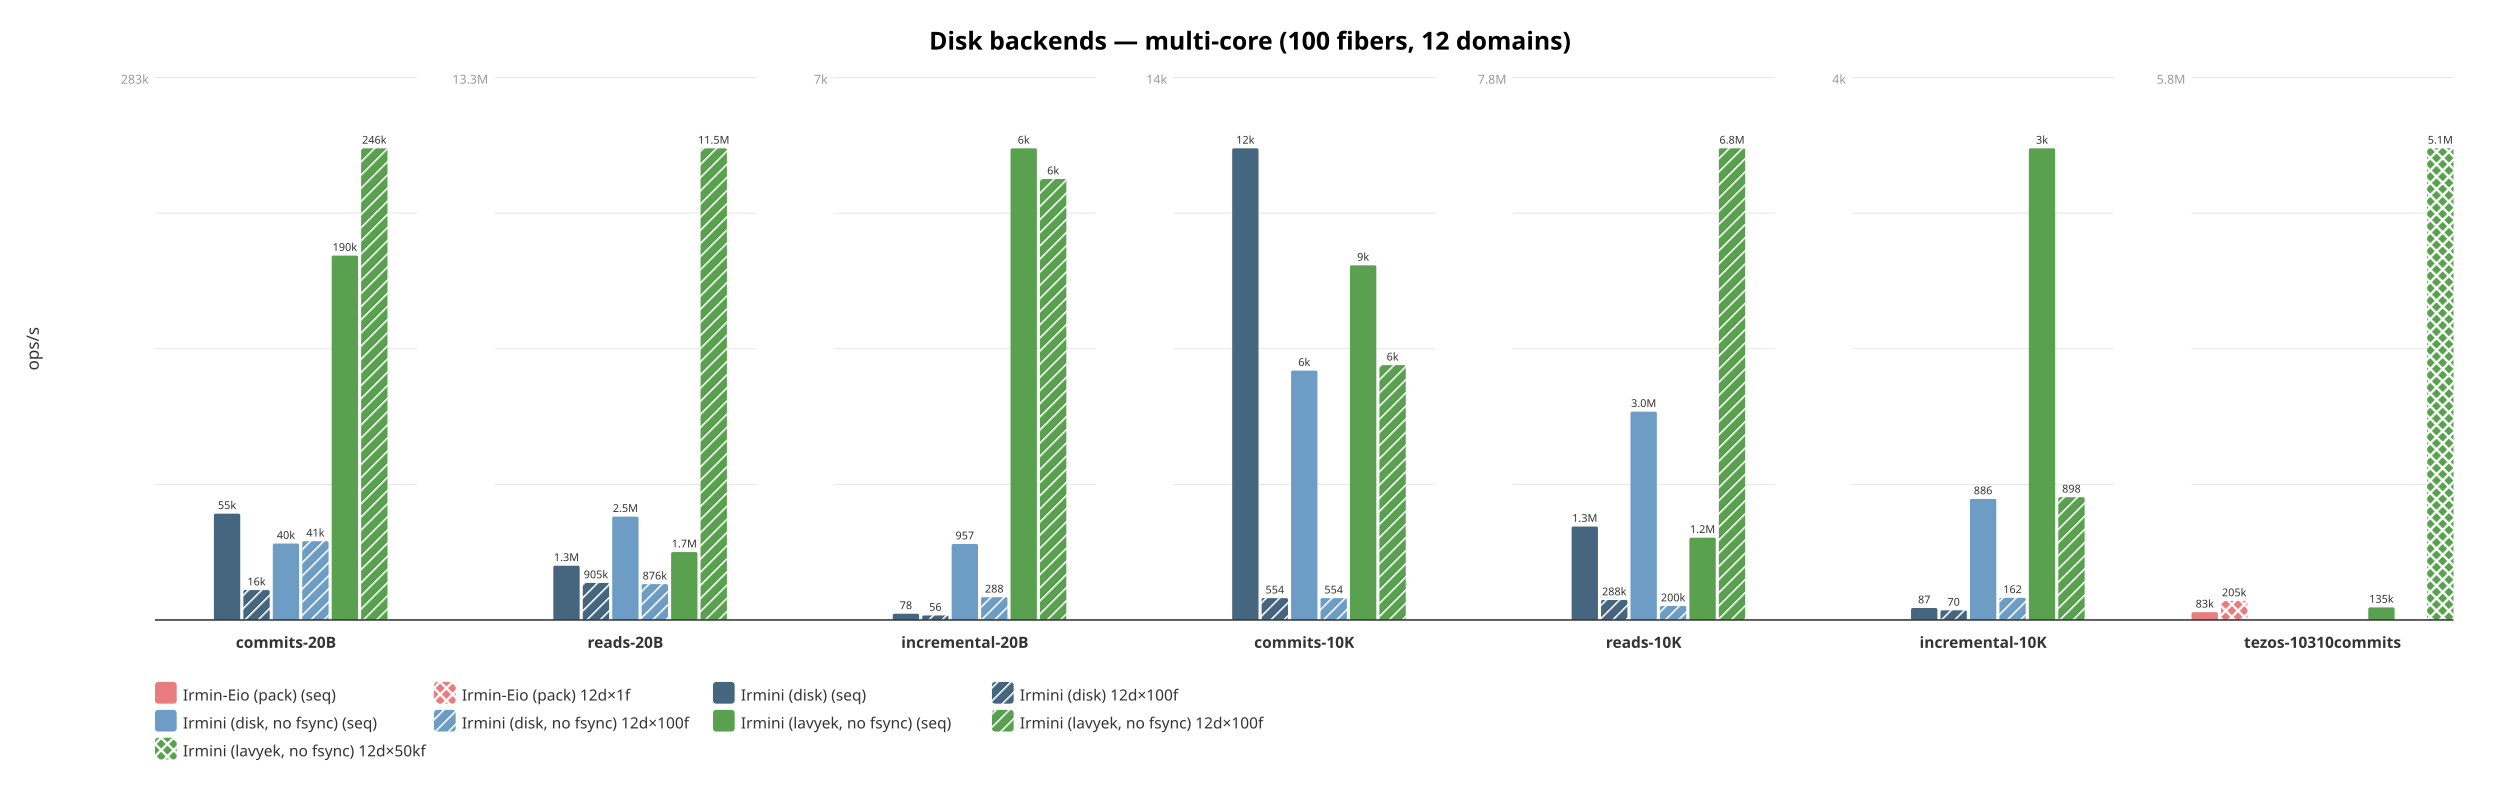
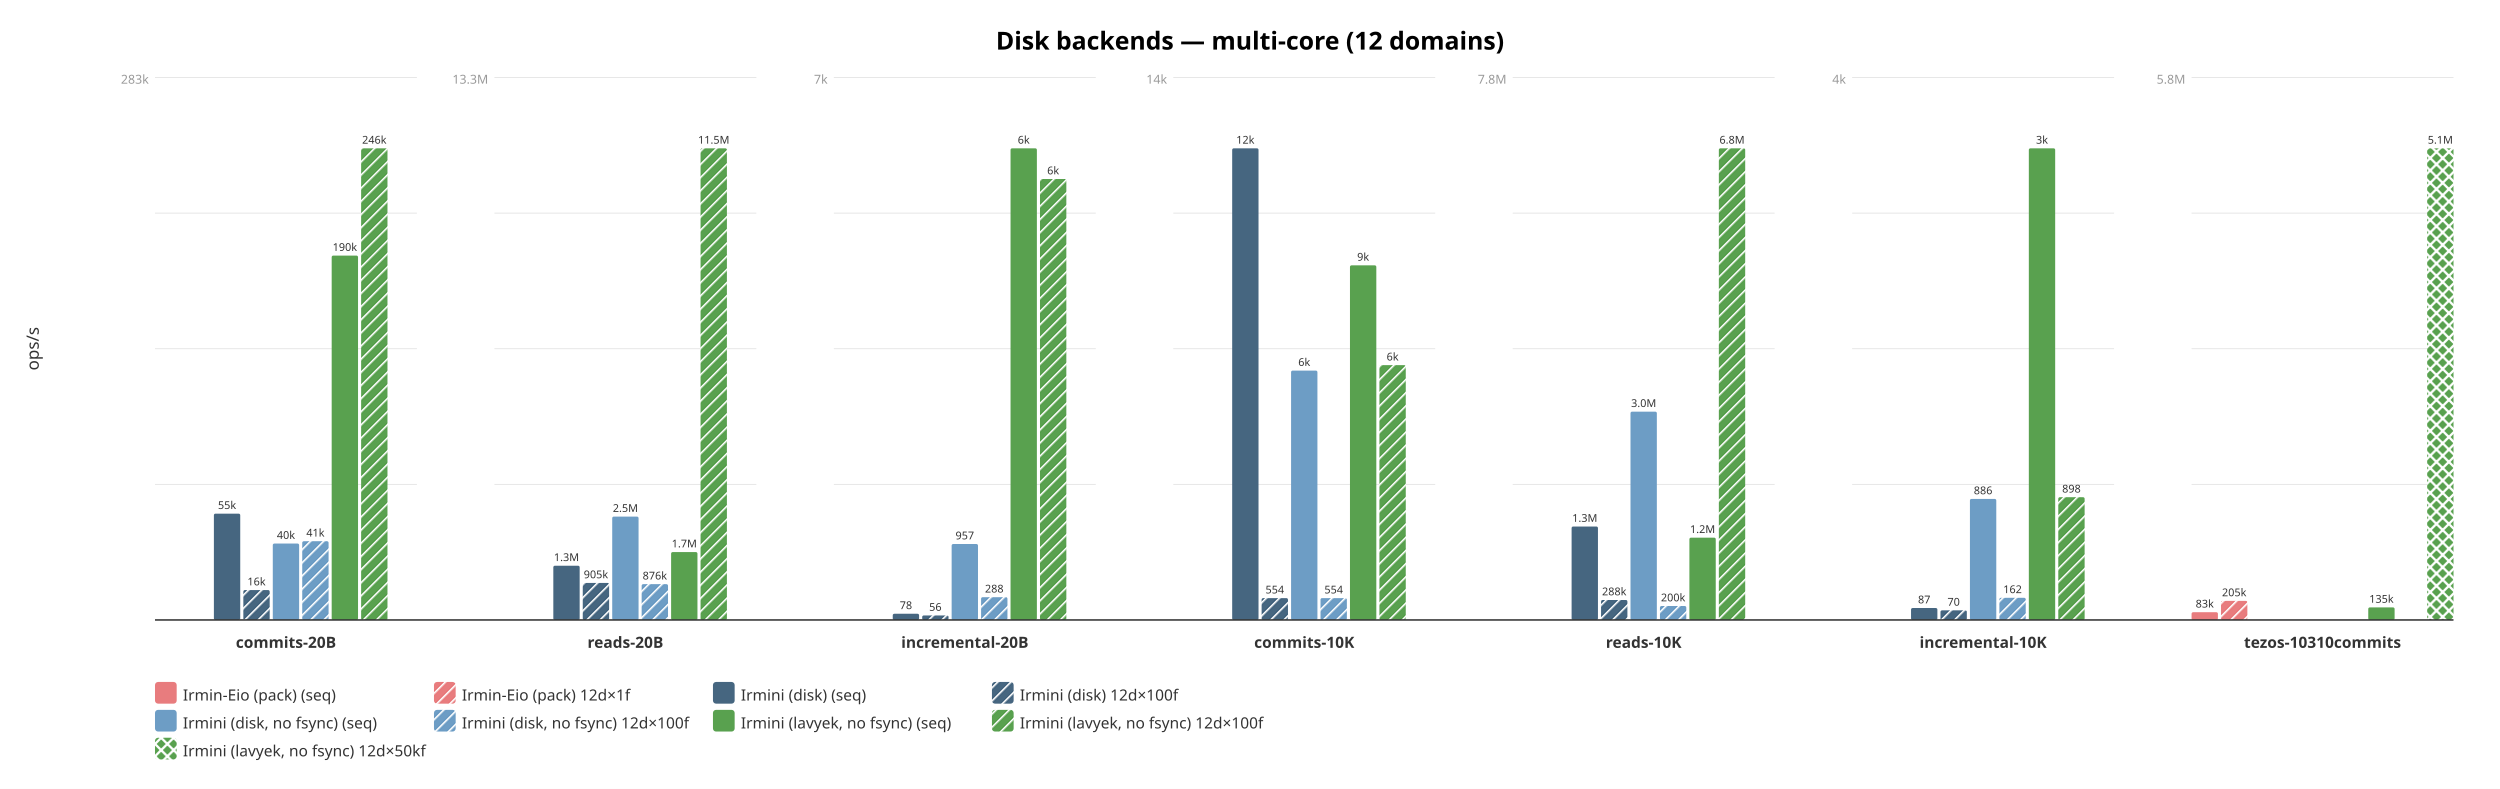
<svg xmlns="http://www.w3.org/2000/svg" width="1613" height="509" font-family="system-ui, sans-serif" font-size="11">
  <rect width="1613" height="509" fill="white" />
  <defs>
-     <pattern id="hatch-3806" width="8" height="8" patternUnits="userSpaceOnUse">
-       <rect width="8" height="8" fill="#e87c7e" />
-       <line x1="0" y1="0" x2="8" y2="8" stroke="white" stroke-width="1.5" />
-       <line x1="8" y1="0" x2="0" y2="8" stroke="white" stroke-width="1.5" />
+     <pattern id="hatch-9308" width="6" height="6" patternUnits="userSpaceOnUse" patternTransform="rotate(45)">
+       <rect width="6" height="6" fill="#e87c7e" />
+       <line x1="0" y1="0" x2="0" y2="6" stroke="white" stroke-width="2" />
    </pattern>
-     <pattern id="hatch-5302" width="6" height="6" patternUnits="userSpaceOnUse" patternTransform="rotate(45)">
+     <pattern id="hatch-7239" width="6" height="6" patternUnits="userSpaceOnUse" patternTransform="rotate(45)">
      <rect width="6" height="6" fill="#466680" />
      <line x1="0" y1="0" x2="0" y2="6" stroke="white" stroke-width="2" />
    </pattern>
-     <pattern id="hatch-5597" width="6" height="6" patternUnits="userSpaceOnUse" patternTransform="rotate(45)">
+     <pattern id="hatch-7963" width="6" height="6" patternUnits="userSpaceOnUse" patternTransform="rotate(45)">
      <rect width="6" height="6" fill="#6d9dc5" />
      <line x1="0" y1="0" x2="0" y2="6" stroke="white" stroke-width="2" />
    </pattern>
-     <pattern id="hatch-3902" width="6" height="6" patternUnits="userSpaceOnUse" patternTransform="rotate(45)">
+     <pattern id="hatch-2221" width="6" height="6" patternUnits="userSpaceOnUse" patternTransform="rotate(45)">
      <rect width="6" height="6" fill="#59a14f" />
      <line x1="0" y1="0" x2="0" y2="6" stroke="white" stroke-width="2" />
    </pattern>
-     <pattern id="hatch-1500" width="8" height="8" patternUnits="userSpaceOnUse">
+     <pattern id="hatch-2363" width="8" height="8" patternUnits="userSpaceOnUse">
      <rect width="8" height="8" fill="#59a14f" />
      <line x1="0" y1="0" x2="8" y2="8" stroke="white" stroke-width="1.5" />
      <line x1="8" y1="0" x2="0" y2="8" stroke="white" stroke-width="1.5" />
    </pattern>
  </defs>
-   <text x="806.5" y="32" text-anchor="middle" font-size="16" font-weight="bold">Disk backends — multi-core (100 fibers, 12 domains)</text>
+   <text x="806.5" y="32" text-anchor="middle" font-size="16" font-weight="bold">Disk backends — multi-core (12 domains)</text>
  <g transform="translate(100,50)">
    <text x="-75" y="175.0" text-anchor="middle" font-size="11" fill="#333" transform="rotate(-90,-75,175.0)">ops/s</text>
    <line x1="0" y1="262.5" x2="169" y2="262.5" stroke="#e0e0e0" stroke-width="0.5" />
    <line x1="0" y1="175.0" x2="169" y2="175.0" stroke="#e0e0e0" stroke-width="0.5" />
    <line x1="0" y1="87.5" x2="169" y2="87.5" stroke="#e0e0e0" stroke-width="0.5" />
    <line x1="0" y1="0.0" x2="169" y2="0.0" stroke="#e0e0e0" stroke-width="0.5" />
    <text x="-4.0" y="4.0" text-anchor="end" font-size="8" fill="#999">283k</text>
    <rect x="38.0" y="281.4" width="17" height="68.6" fill="#466680" rx="1" />
    <text x="46.5" y="278.4" text-anchor="middle" font-size="7" fill="#333">55k</text>
-     <rect x="57.0" y="330.7" width="17" height="19.3" fill="url(#hatch-5302)" rx="1" />
+     <rect x="57.0" y="330.7" width="17" height="19.3" fill="url(#hatch-7239)" rx="1" />
    <text x="65.5" y="327.7" text-anchor="middle" font-size="7" fill="#333">16k</text>
    <rect x="76.0" y="300.7" width="17" height="49.3" fill="#6d9dc5" rx="1" />
    <text x="84.5" y="297.7" text-anchor="middle" font-size="7" fill="#333">40k</text>
-     <rect x="95.0" y="299.2" width="17" height="50.8" fill="url(#hatch-5597)" rx="1" />
+     <rect x="95.0" y="299.2" width="17" height="50.8" fill="url(#hatch-7963)" rx="1" />
    <text x="103.5" y="296.2" text-anchor="middle" font-size="7" fill="#333">41k</text>
    <rect x="114.0" y="114.9" width="17" height="235.1" fill="#59a14f" rx="1" />
    <text x="122.5" y="111.9" text-anchor="middle" font-size="7" fill="#333">190k</text>
-     <rect x="133.0" y="45.7" width="17" height="304.3" fill="url(#hatch-3902)" rx="1" />
+     <rect x="133.0" y="45.7" width="17" height="304.3" fill="url(#hatch-2221)" rx="1" />
    <text x="141.5" y="42.7" text-anchor="middle" font-size="7" fill="#333">246k</text>
    <text x="84.5" y="368" text-anchor="middle" font-size="10" font-weight="bold" fill="#333">commits-20B</text>
    <line x1="219" y1="262.5" x2="388" y2="262.5" stroke="#e0e0e0" stroke-width="0.5" />
    <line x1="219" y1="175.0" x2="388" y2="175.0" stroke="#e0e0e0" stroke-width="0.5" />
    <line x1="219" y1="87.5" x2="388" y2="87.5" stroke="#e0e0e0" stroke-width="0.5" />
    <line x1="219" y1="0.0" x2="388" y2="0.0" stroke="#e0e0e0" stroke-width="0.5" />
    <text x="215.0" y="4.0" text-anchor="end" font-size="8" fill="#999">13.3M</text>
    <rect x="257.0" y="315.0" width="17" height="35.0" fill="#466680" rx="1" />
    <text x="265.5" y="312.0" text-anchor="middle" font-size="7" fill="#333">1.3M</text>
-     <rect x="276.0" y="326.1" width="17" height="23.9" fill="url(#hatch-5302)" rx="1" />
+     <rect x="276.0" y="326.1" width="17" height="23.9" fill="url(#hatch-7239)" rx="1" />
    <text x="284.5" y="323.1" text-anchor="middle" font-size="7" fill="#333">905k</text>
    <rect x="295.0" y="283.3" width="17" height="66.7" fill="#6d9dc5" rx="1" />
    <text x="303.5" y="280.3" text-anchor="middle" font-size="7" fill="#333">2.5M</text>
-     <rect x="314.0" y="326.9" width="17" height="23.1" fill="url(#hatch-5597)" rx="1" />
+     <rect x="314.0" y="326.9" width="17" height="23.1" fill="url(#hatch-7963)" rx="1" />
    <text x="322.5" y="323.9" text-anchor="middle" font-size="7" fill="#333">876k</text>
    <rect x="333.0" y="306.2" width="17" height="43.8" fill="#59a14f" rx="1" />
    <text x="341.5" y="303.2" text-anchor="middle" font-size="7" fill="#333">1.7M</text>
-     <rect x="352.0" y="45.7" width="17" height="304.3" fill="url(#hatch-3902)" rx="1" />
+     <rect x="352.0" y="45.7" width="17" height="304.3" fill="url(#hatch-2221)" rx="1" />
    <text x="360.5" y="42.7" text-anchor="middle" font-size="7" fill="#333">11.5M</text>
    <text x="303.5" y="368" text-anchor="middle" font-size="10" font-weight="bold" fill="#333">reads-20B</text>
    <line x1="438" y1="262.5" x2="607" y2="262.5" stroke="#e0e0e0" stroke-width="0.5" />
    <line x1="438" y1="175.0" x2="607" y2="175.0" stroke="#e0e0e0" stroke-width="0.5" />
    <line x1="438" y1="87.5" x2="607" y2="87.5" stroke="#e0e0e0" stroke-width="0.5" />
    <line x1="438" y1="0.0" x2="607" y2="0.0" stroke="#e0e0e0" stroke-width="0.5" />
    <text x="434.0" y="4.0" text-anchor="end" font-size="8" fill="#999">7k</text>
    <rect x="476.0" y="346.0" width="17" height="4.0" fill="#466680" rx="1" />
    <text x="484.5" y="343.0" text-anchor="middle" font-size="7" fill="#333">78</text>
-     <rect x="495.0" y="347.1" width="17" height="2.9" fill="url(#hatch-5302)" rx="1" />
+     <rect x="495.0" y="347.1" width="17" height="2.9" fill="url(#hatch-7239)" rx="1" />
    <text x="503.5" y="344.1" text-anchor="middle" font-size="7" fill="#333">56</text>
    <rect x="514.0" y="301.0" width="17" height="49.0" fill="#6d9dc5" rx="1" />
    <text x="522.5" y="298.0" text-anchor="middle" font-size="7" fill="#333">957</text>
-     <rect x="533.0" y="335.3" width="17" height="14.7" fill="url(#hatch-5597)" rx="1" />
+     <rect x="533.0" y="335.3" width="17" height="14.7" fill="url(#hatch-7963)" rx="1" />
    <text x="541.5" y="332.3" text-anchor="middle" font-size="7" fill="#333">288</text>
    <rect x="552.0" y="45.7" width="17" height="304.3" fill="#59a14f" rx="1" />
    <text x="560.5" y="42.7" text-anchor="middle" font-size="7" fill="#333">6k</text>
-     <rect x="571.0" y="65.5" width="17" height="284.5" fill="url(#hatch-3902)" rx="1" />
+     <rect x="571.0" y="65.5" width="17" height="284.5" fill="url(#hatch-2221)" rx="1" />
    <text x="579.5" y="62.5" text-anchor="middle" font-size="7" fill="#333">6k</text>
    <text x="522.5" y="368" text-anchor="middle" font-size="10" font-weight="bold" fill="#333">incremental-20B</text>
    <line x1="657" y1="262.5" x2="826" y2="262.5" stroke="#e0e0e0" stroke-width="0.5" />
    <line x1="657" y1="175.0" x2="826" y2="175.0" stroke="#e0e0e0" stroke-width="0.5" />
    <line x1="657" y1="87.5" x2="826" y2="87.5" stroke="#e0e0e0" stroke-width="0.5" />
    <line x1="657" y1="0.0" x2="826" y2="0.0" stroke="#e0e0e0" stroke-width="0.5" />
    <text x="653.0" y="4.0" text-anchor="end" font-size="8" fill="#999">14k</text>
    <rect x="695.0" y="45.7" width="17" height="304.3" fill="#466680" rx="1" />
    <text x="703.5" y="42.7" text-anchor="middle" font-size="7" fill="#333">12k</text>
-     <rect x="714.0" y="335.9" width="17" height="14.1" fill="url(#hatch-5302)" rx="1" />
+     <rect x="714.0" y="335.9" width="17" height="14.1" fill="url(#hatch-7239)" rx="1" />
    <text x="722.5" y="332.9" text-anchor="middle" font-size="7" fill="#333">554</text>
    <rect x="733.0" y="189.1" width="17" height="160.9" fill="#6d9dc5" rx="1" />
    <text x="741.5" y="186.1" text-anchor="middle" font-size="7" fill="#333">6k</text>
-     <rect x="752.0" y="335.9" width="17" height="14.1" fill="url(#hatch-5597)" rx="1" />
+     <rect x="752.0" y="335.9" width="17" height="14.1" fill="url(#hatch-7963)" rx="1" />
    <text x="760.5" y="332.9" text-anchor="middle" font-size="7" fill="#333">554</text>
    <rect x="771.0" y="121.2" width="17" height="228.8" fill="#59a14f" rx="1" />
    <text x="779.5" y="118.2" text-anchor="middle" font-size="7" fill="#333">9k</text>
-     <rect x="790.0" y="185.6" width="17" height="164.4" fill="url(#hatch-3902)" rx="1" />
+     <rect x="790.0" y="185.6" width="17" height="164.4" fill="url(#hatch-2221)" rx="1" />
    <text x="798.5" y="182.6" text-anchor="middle" font-size="7" fill="#333">6k</text>
    <text x="741.5" y="368" text-anchor="middle" font-size="10" font-weight="bold" fill="#333">commits-10K</text>
    <line x1="876" y1="262.5" x2="1045" y2="262.5" stroke="#e0e0e0" stroke-width="0.5" />
    <line x1="876" y1="175.0" x2="1045" y2="175.0" stroke="#e0e0e0" stroke-width="0.5" />
    <line x1="876" y1="87.5" x2="1045" y2="87.5" stroke="#e0e0e0" stroke-width="0.5" />
    <line x1="876" y1="0.0" x2="1045" y2="0.0" stroke="#e0e0e0" stroke-width="0.5" />
    <text x="872.0" y="4.0" text-anchor="end" font-size="8" fill="#999">7.8M</text>
    <rect x="914.0" y="289.7" width="17" height="60.3" fill="#466680" rx="1" />
    <text x="922.5" y="286.7" text-anchor="middle" font-size="7" fill="#333">1.3M</text>
-     <rect x="933.0" y="337.1" width="17" height="12.9" fill="url(#hatch-5302)" rx="1" />
+     <rect x="933.0" y="337.1" width="17" height="12.9" fill="url(#hatch-7239)" rx="1" />
    <text x="941.5" y="334.1" text-anchor="middle" font-size="7" fill="#333">288k</text>
    <rect x="952.0" y="215.6" width="17" height="134.4" fill="#6d9dc5" rx="1" />
    <text x="960.5" y="212.6" text-anchor="middle" font-size="7" fill="#333">3.0M</text>
-     <rect x="971.0" y="341.0" width="17" height="9.0" fill="url(#hatch-5597)" rx="1" />
+     <rect x="971.0" y="341.0" width="17" height="9.0" fill="url(#hatch-7963)" rx="1" />
    <text x="979.5" y="338.0" text-anchor="middle" font-size="7" fill="#333">200k</text>
    <rect x="990.0" y="296.9" width="17" height="53.1" fill="#59a14f" rx="1" />
    <text x="998.5" y="293.9" text-anchor="middle" font-size="7" fill="#333">1.2M</text>
-     <rect x="1009.0" y="45.7" width="17" height="304.3" fill="url(#hatch-3902)" rx="1" />
+     <rect x="1009.0" y="45.7" width="17" height="304.3" fill="url(#hatch-2221)" rx="1" />
    <text x="1017.5" y="42.7" text-anchor="middle" font-size="7" fill="#333">6.8M</text>
    <text x="960.5" y="368" text-anchor="middle" font-size="10" font-weight="bold" fill="#333">reads-10K</text>
    <line x1="1095" y1="262.5" x2="1264" y2="262.5" stroke="#e0e0e0" stroke-width="0.5" />
    <line x1="1095" y1="175.0" x2="1264" y2="175.0" stroke="#e0e0e0" stroke-width="0.5" />
    <line x1="1095" y1="87.5" x2="1264" y2="87.5" stroke="#e0e0e0" stroke-width="0.5" />
    <line x1="1095" y1="0.0" x2="1264" y2="0.0" stroke="#e0e0e0" stroke-width="0.5" />
    <text x="1091.0" y="4.0" text-anchor="end" font-size="8" fill="#999">4k</text>
    <rect x="1133.0" y="342.3" width="17" height="7.7" fill="#466680" rx="1" />
    <text x="1141.5" y="339.3" text-anchor="middle" font-size="7" fill="#333">87</text>
-     <rect x="1152.0" y="343.8" width="17" height="6.2" fill="url(#hatch-5302)" rx="1" />
+     <rect x="1152.0" y="343.8" width="17" height="6.2" fill="url(#hatch-7239)" rx="1" />
    <text x="1160.5" y="340.8" text-anchor="middle" font-size="7" fill="#333">70</text>
    <rect x="1171.0" y="271.9" width="17" height="78.1" fill="#6d9dc5" rx="1" />
    <text x="1179.5" y="268.9" text-anchor="middle" font-size="7" fill="#333">886</text>
-     <rect x="1190.0" y="335.7" width="17" height="14.3" fill="url(#hatch-5597)" rx="1" />
+     <rect x="1190.0" y="335.7" width="17" height="14.3" fill="url(#hatch-7963)" rx="1" />
    <text x="1198.5" y="332.7" text-anchor="middle" font-size="7" fill="#333">162</text>
    <rect x="1209.0" y="45.7" width="17" height="304.3" fill="#59a14f" rx="1" />
    <text x="1217.5" y="42.7" text-anchor="middle" font-size="7" fill="#333">3k</text>
-     <rect x="1228.0" y="270.8" width="17" height="79.2" fill="url(#hatch-3902)" rx="1" />
+     <rect x="1228.0" y="270.8" width="17" height="79.2" fill="url(#hatch-2221)" rx="1" />
    <text x="1236.5" y="267.8" text-anchor="middle" font-size="7" fill="#333">898</text>
    <text x="1179.5" y="368" text-anchor="middle" font-size="10" font-weight="bold" fill="#333">incremental-10K</text>
    <line x1="1314" y1="262.5" x2="1483" y2="262.5" stroke="#e0e0e0" stroke-width="0.5" />
    <line x1="1314" y1="175.0" x2="1483" y2="175.0" stroke="#e0e0e0" stroke-width="0.5" />
    <line x1="1314" y1="87.5" x2="1483" y2="87.5" stroke="#e0e0e0" stroke-width="0.5" />
    <line x1="1314" y1="0.0" x2="1483" y2="0.0" stroke="#e0e0e0" stroke-width="0.5" />
    <text x="1310.0" y="4.0" text-anchor="end" font-size="8" fill="#999">5.8M</text>
    <rect x="1314.0" y="345.0" width="17" height="5.0" fill="#e87c7e" rx="1" />
    <text x="1322.5" y="342.0" text-anchor="middle" font-size="7" fill="#333">83k</text>
-     <rect x="1333.0" y="337.7" width="17" height="12.3" fill="url(#hatch-3806)" rx="1" />
+     <rect x="1333.0" y="337.7" width="17" height="12.3" fill="url(#hatch-9308)" rx="1" />
    <text x="1341.5" y="334.7" text-anchor="middle" font-size="7" fill="#333">205k</text>
    <rect x="1428.0" y="341.9" width="17" height="8.1" fill="#59a14f" rx="1" />
    <text x="1436.5" y="338.9" text-anchor="middle" font-size="7" fill="#333">135k</text>
-     <rect x="1466.0" y="45.7" width="17" height="304.3" fill="url(#hatch-1500)" rx="1" />
+     <rect x="1466.0" y="45.7" width="17" height="304.3" fill="url(#hatch-2363)" rx="1" />
    <text x="1474.5" y="42.7" text-anchor="middle" font-size="7" fill="#333">5.1M</text>
    <text x="1398.5" y="368" text-anchor="middle" font-size="10" font-weight="bold" fill="#333">tezos-10310commits</text>
    <line x1="0" y1="350" x2="1483" y2="350" stroke="#333" stroke-width="1" />
  </g>
  <g transform="translate(100,440)">
    <rect x="0" y="0" width="14" height="14" fill="#e87c7e" rx="2" />
    <text x="18" y="12" font-size="10" fill="#333">Irmin-Eio (pack) (seq)</text>
-     <rect x="180" y="0" width="14" height="14" fill="url(#hatch-3806)" rx="2" />
+     <rect x="180" y="0" width="14" height="14" fill="url(#hatch-9308)" rx="2" />
    <text x="198" y="12" font-size="10" fill="#333">Irmin-Eio (pack) 12d×1f</text>
    <rect x="360" y="0" width="14" height="14" fill="#466680" rx="2" />
    <text x="378" y="12" font-size="10" fill="#333">Irmini (disk) (seq)</text>
-     <rect x="540" y="0" width="14" height="14" fill="url(#hatch-5302)" rx="2" />
+     <rect x="540" y="0" width="14" height="14" fill="url(#hatch-7239)" rx="2" />
    <text x="558" y="12" font-size="10" fill="#333">Irmini (disk) 12d×100f</text>
    <rect x="0" y="18" width="14" height="14" fill="#6d9dc5" rx="2" />
    <text x="18" y="30" font-size="10" fill="#333">Irmini (disk, no fsync) (seq)</text>
-     <rect x="180" y="18" width="14" height="14" fill="url(#hatch-5597)" rx="2" />
+     <rect x="180" y="18" width="14" height="14" fill="url(#hatch-7963)" rx="2" />
    <text x="198" y="30" font-size="10" fill="#333">Irmini (disk, no fsync) 12d×100f</text>
    <rect x="360" y="18" width="14" height="14" fill="#59a14f" rx="2" />
    <text x="378" y="30" font-size="10" fill="#333">Irmini (lavyek, no fsync) (seq)</text>
-     <rect x="540" y="18" width="14" height="14" fill="url(#hatch-3902)" rx="2" />
+     <rect x="540" y="18" width="14" height="14" fill="url(#hatch-2221)" rx="2" />
    <text x="558" y="30" font-size="10" fill="#333">Irmini (lavyek, no fsync) 12d×100f</text>
-     <rect x="0" y="36" width="14" height="14" fill="url(#hatch-1500)" rx="2" />
+     <rect x="0" y="36" width="14" height="14" fill="url(#hatch-2363)" rx="2" />
    <text x="18" y="48" font-size="10" fill="#333">Irmini (lavyek, no fsync) 12d×50kf</text>
  </g>
</svg>
